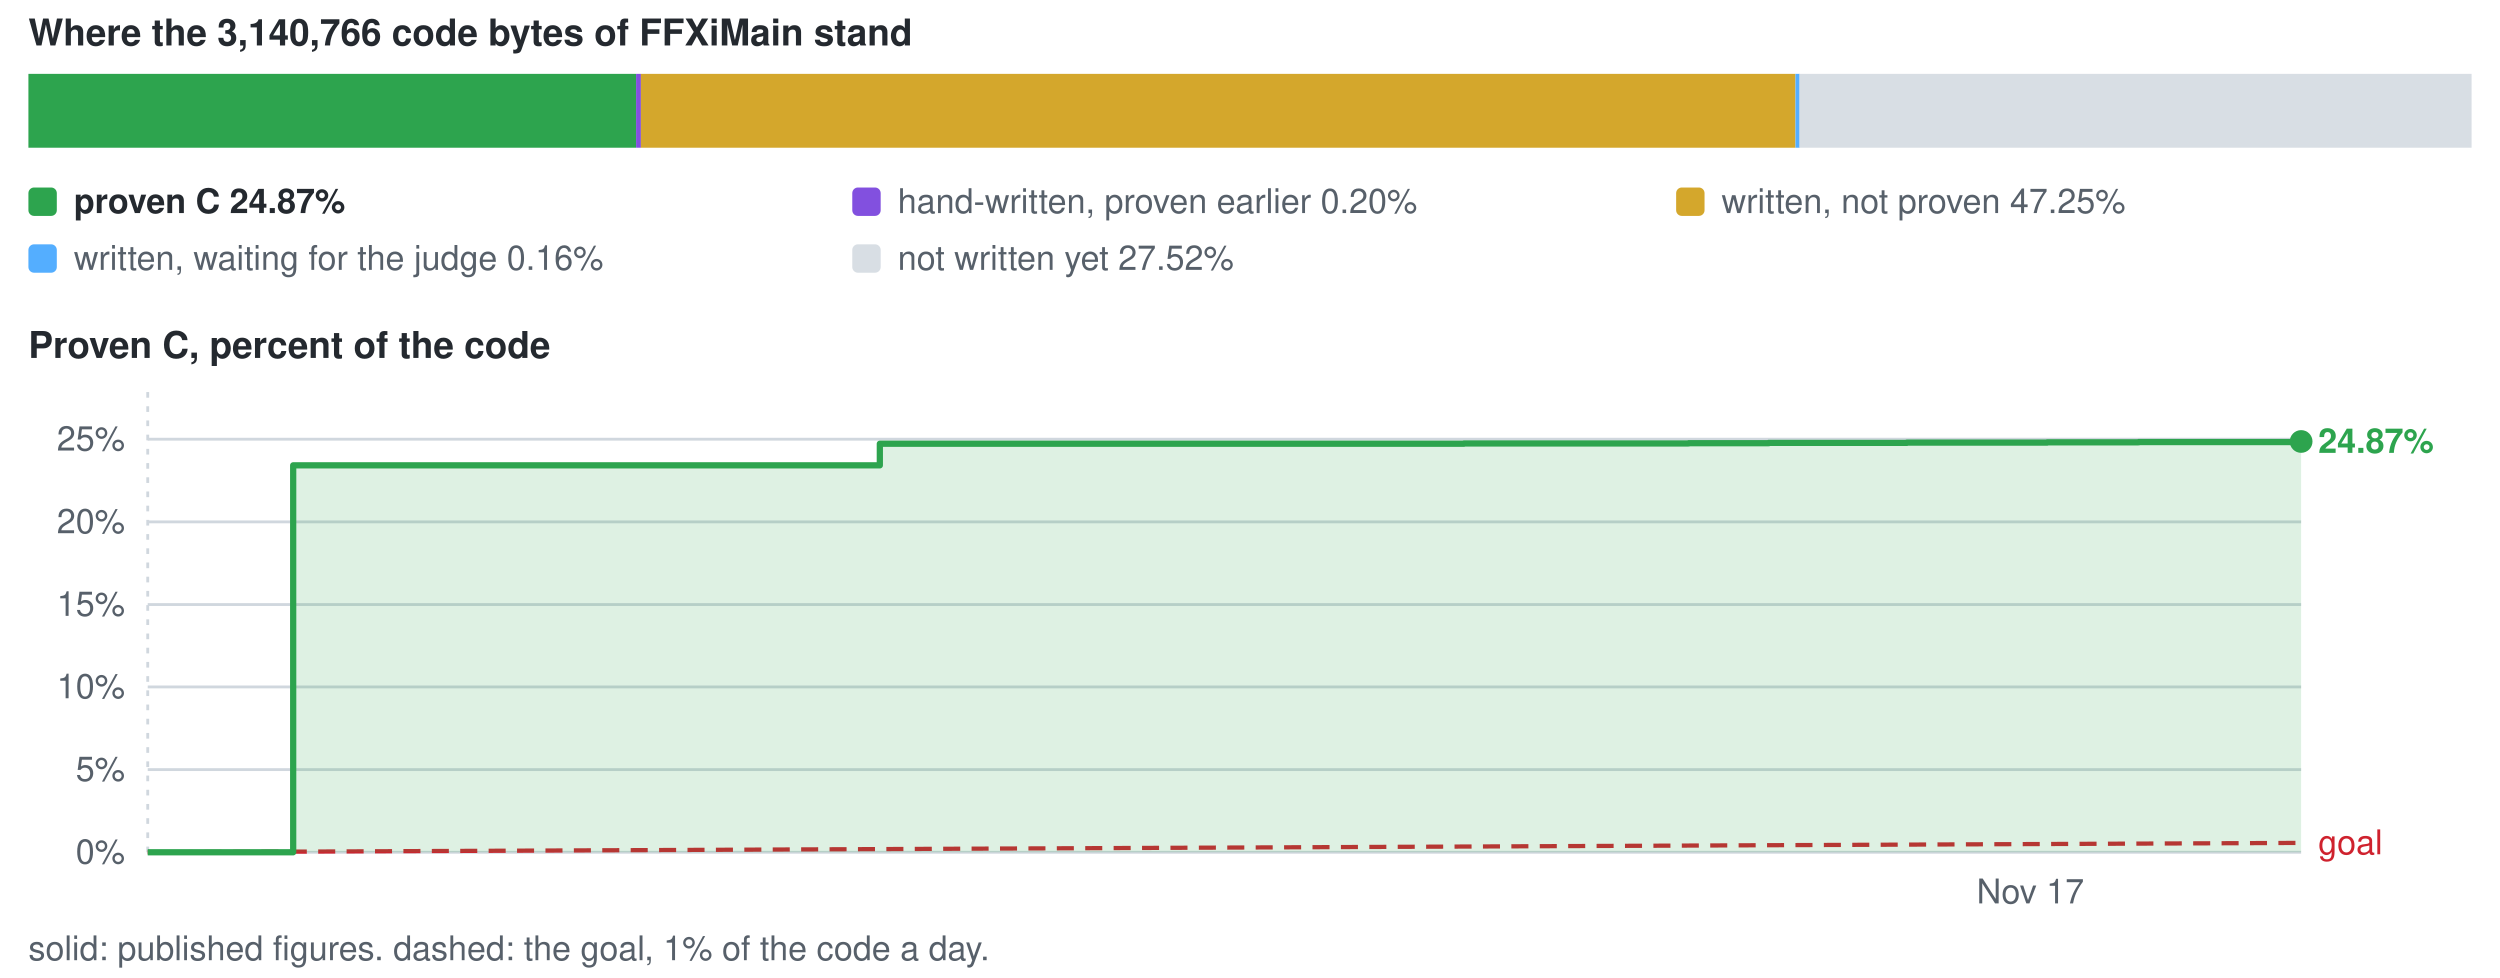
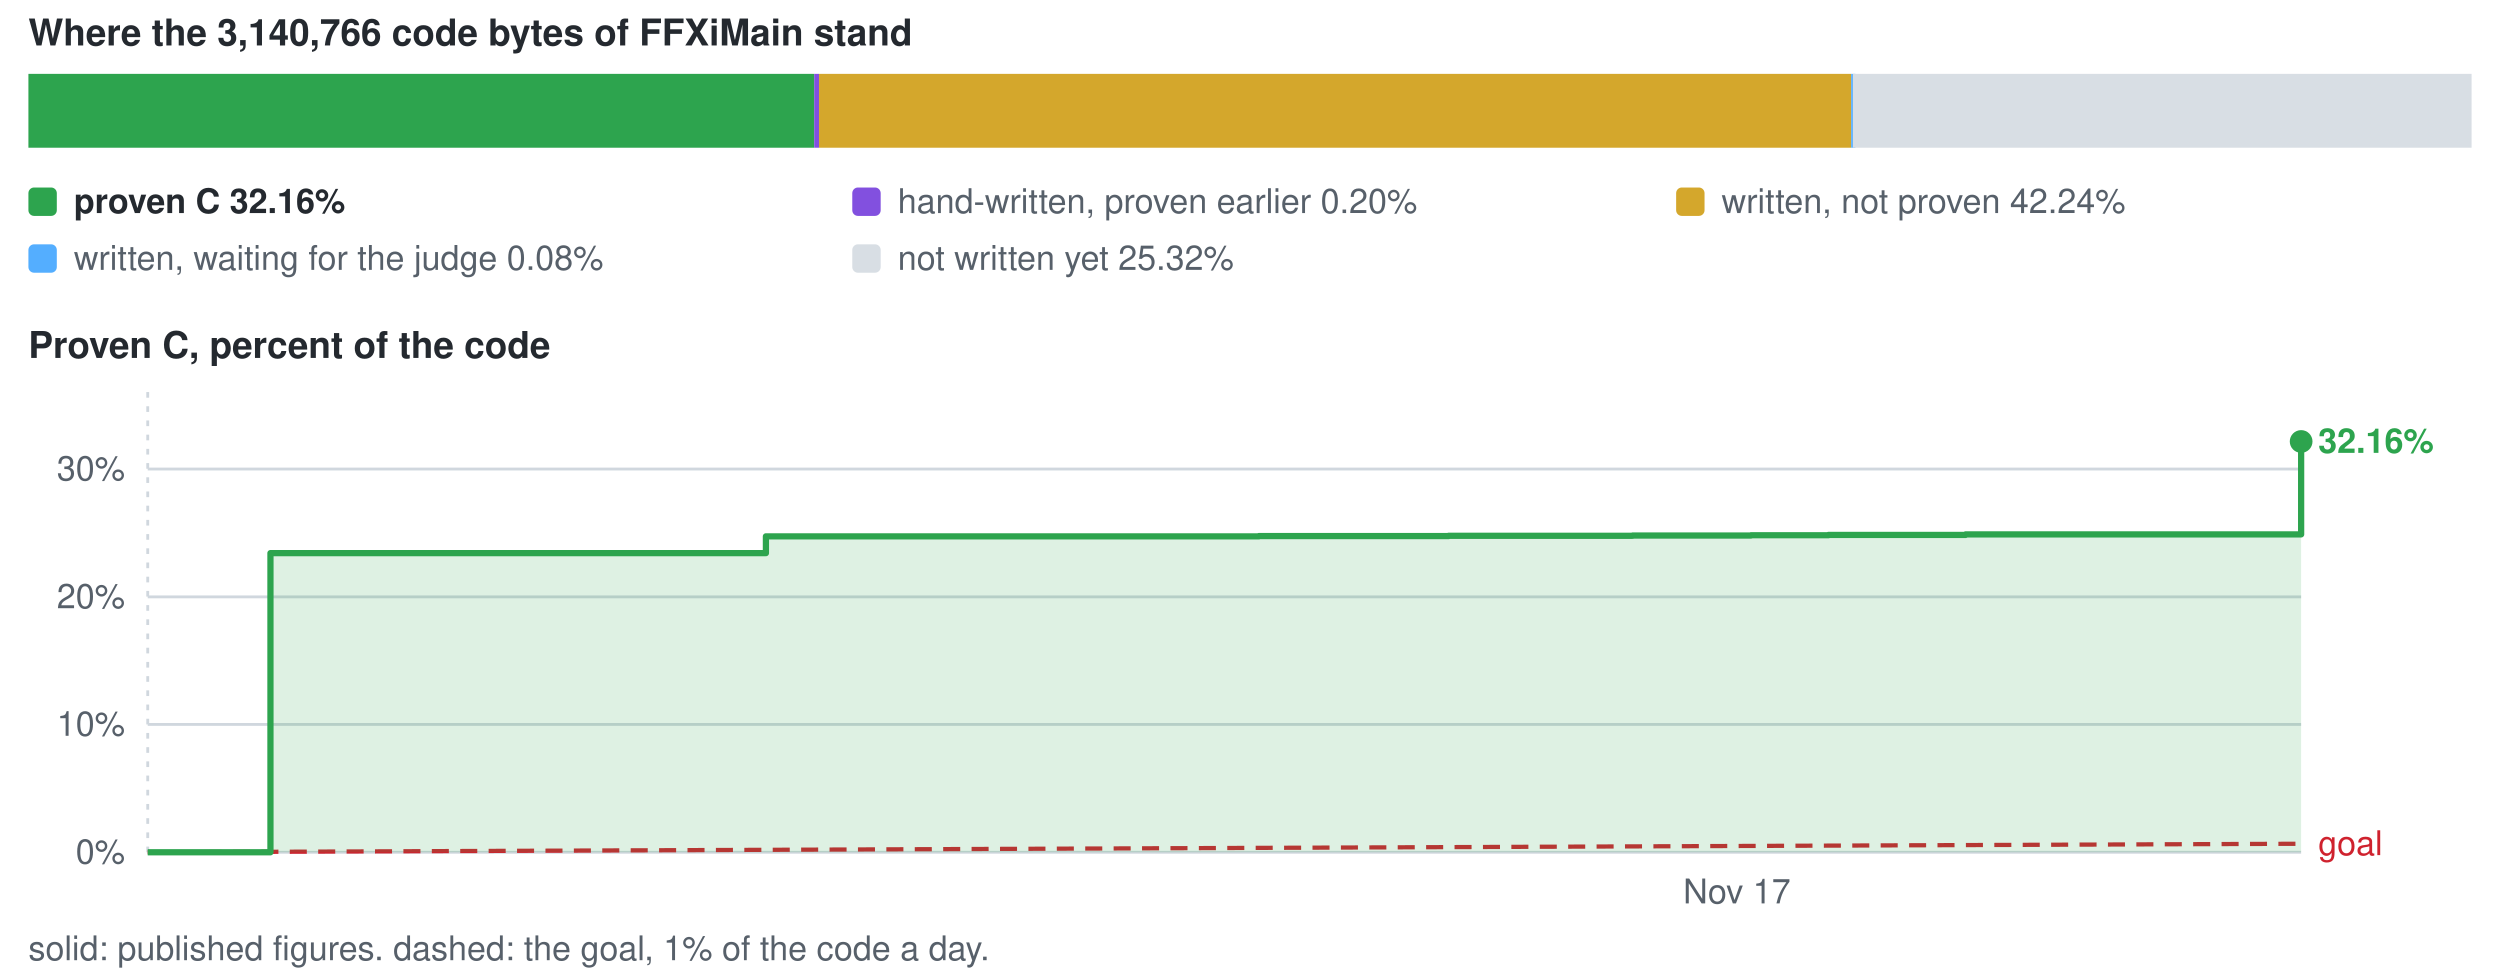
<svg xmlns="http://www.w3.org/2000/svg" viewBox="0 0 880 344" width="880" height="344" role="img" aria-label="conversion progress">
  <style>text{font-family:-apple-system,BlinkMacSystemFont,'Segoe UI',Helvetica,Arial,sans-serif;font-size:12px;fill:#57606a}.s{fill:#24292f;font-weight:600}.b{font-size:13px}</style>
  <text x="10" y="16" class="s b">Where the 3,140,766 code bytes of FFXiMain stand</text>
-   <rect x="10.0" y="26" width="213.9" height="26" fill="#2da44e" />
-   <rect x="223.9" y="26" width="1.7" height="26" fill="#8250df" />
-   <rect x="225.6" y="26" width="406.4" height="26" fill="#d4a72c" />
-   <rect x="632.0" y="26" width="1.5" height="26" fill="#54aeff" />
-   <rect x="633.4" y="26" width="236.6" height="26" fill="#d8dee4" />
+   <rect x="10.0" y="26" width="276.6" height="26" fill="#2da44e" />
+   <rect x="286.6" y="26" width="1.7" height="26" fill="#8250df" />
+   <rect x="288.3" y="26" width="363.3" height="26" fill="#d4a72c" />
+   <rect x="651.6" y="26" width="1.5" height="26" fill="#54aeff" />
+   <rect x="652.2" y="26" width="217.8" height="26" fill="#d8dee4" />
  <rect x="10" y="66" width="10" height="10" rx="2" fill="#2da44e" />
-   <text x="26" y="75" class="s">proven C 24.87%</text>
+   <text x="26" y="75" class="s">proven C 32.16%</text>
  <rect x="300" y="66" width="10" height="10" rx="2" fill="#8250df" />
  <text x="316" y="75">hand-written, proven earlier 0.20%</text>
  <rect x="590" y="66" width="10" height="10" rx="2" fill="#d4a72c" />
-   <text x="606" y="75">written, not proven 47.25%</text>
+   <text x="606" y="75">written, not proven 42.24%</text>
  <rect x="10" y="86" width="10" height="10" rx="2" fill="#54aeff" />
-   <text x="26" y="95">written, waiting for the judge 0.16%</text>
+   <text x="26" y="95">written, waiting for the judge 0.08%</text>
  <rect x="300" y="86" width="10" height="10" rx="2" fill="#d8dee4" />
-   <text x="316" y="95">not written yet 27.52%</text>
+   <text x="316" y="95">not written yet 25.32%</text>
  <text x="10" y="126" class="s b">Proven C, percent of the code</text>
  <line x1="52" y1="300.0" x2="810" y2="300.0" stroke="#d0d7de" stroke-width="1" />
  <text x="44" y="304.0" text-anchor="end">0%</text>
-   <line x1="52" y1="270.9" x2="810" y2="270.9" stroke="#d0d7de" stroke-width="1" />
-   <text x="44" y="274.9" text-anchor="end">5%</text>
-   <line x1="52" y1="241.8" x2="810" y2="241.8" stroke="#d0d7de" stroke-width="1" />
-   <text x="44" y="245.8" text-anchor="end">10%</text>
-   <line x1="52" y1="212.8" x2="810" y2="212.8" stroke="#d0d7de" stroke-width="1" />
-   <text x="44" y="216.8" text-anchor="end">15%</text>
-   <line x1="52" y1="183.7" x2="810" y2="183.7" stroke="#d0d7de" stroke-width="1" />
-   <text x="44" y="187.7" text-anchor="end">20%</text>
-   <line x1="52" y1="154.6" x2="810" y2="154.6" stroke="#d0d7de" stroke-width="1" />
-   <text x="44" y="158.6" text-anchor="end">25%</text>
+   <line x1="52" y1="255.0" x2="810" y2="255.0" stroke="#d0d7de" stroke-width="1" />
+   <text x="44" y="259.0" text-anchor="end">10%</text>
+   <line x1="52" y1="210.1" x2="810" y2="210.1" stroke="#d0d7de" stroke-width="1" />
+   <text x="44" y="214.1" text-anchor="end">20%</text>
+   <line x1="52" y1="165.1" x2="810" y2="165.1" stroke="#d0d7de" stroke-width="1" />
+   <text x="44" y="169.1" text-anchor="end">30%</text>
  <line x1="52.0" y1="138" x2="52.0" y2="300" stroke="#d0d7de" stroke-width="1" stroke-dasharray="2 3" />
-   <text x="714.7" y="318" text-anchor="middle">Nov 17</text>
-   <line x1="52.0" y1="300.0" x2="810.0" y2="296.7" stroke="#cf222e" stroke-width="1.5" stroke-dasharray="6 4" />
-   <text x="816.0" y="300.7" style="fill:#cf222e">goal</text>
-   <path d="M52.0 300.0 H103.2 V163.8 H124.6 V163.8 H160.9 V163.8 H213.3 V163.8 H309.7 V156.2 H331.7 V156.2 H372.1 V156.2 H437.6 V156.2 H475.6 V156.2 H515.3 V156.1 H564.2 V156.1 H594.4 V156.0 H622.6 V155.9 H671.2 V155.8 H720.6 V155.7 H752.8 V155.6 H810.0 V155.4 V300.0 H52.0 Z" fill="#2da44e" fill-opacity="0.16" />
-   <path d="M52.0 300.0 H103.2 V163.8 H124.6 V163.8 H160.9 V163.8 H213.3 V163.8 H309.7 V156.2 H331.7 V156.2 H372.1 V156.2 H437.6 V156.2 H475.6 V156.2 H515.3 V156.1 H564.2 V156.1 H594.4 V156.0 H622.6 V155.9 H671.2 V155.8 H720.6 V155.7 H752.8 V155.6 H810.0 V155.4" fill="none" stroke="#2da44e" stroke-width="2.2" stroke-linejoin="round" />
+   <text x="611.4" y="318" text-anchor="middle">Nov 17</text>
+   <line x1="52.0" y1="300.0" x2="810.0" y2="297.0" stroke="#cf222e" stroke-width="1.5" stroke-dasharray="6 4" />
+   <text x="816.0" y="301.0" style="fill:#cf222e">goal</text>
+   <path d="M52.0 300.0 H95.2 V194.7 H113.3 V194.7 H143.9 V194.7 H188.2 V194.7 H269.6 V188.8 H288.1 V188.8 H322.2 V188.8 H377.5 V188.8 H409.5 V188.8 H443.1 V188.7 H484.4 V188.7 H509.9 V188.6 H533.6 V188.6 H574.7 V188.5 H616.4 V188.4 H643.6 V188.3 H691.9 V188.1 H810.0 V155.4 V300.0 H52.0 Z" fill="#2da44e" fill-opacity="0.16" />
+   <path d="M52.0 300.0 H95.2 V194.7 H113.3 V194.7 H143.9 V194.7 H188.2 V194.7 H269.6 V188.8 H288.1 V188.8 H322.2 V188.8 H377.5 V188.8 H409.5 V188.8 H443.1 V188.7 H484.4 V188.7 H509.9 V188.6 H533.6 V188.6 H574.7 V188.5 H616.4 V188.4 H643.6 V188.3 H691.9 V188.1 H810.0 V155.4" fill="none" stroke="#2da44e" stroke-width="2.2" stroke-linejoin="round" />
  <circle cx="810.0" cy="155.4" r="4" fill="#2da44e" />
-   <text x="816.0" y="159.4" class="s" style="fill:#2da44e">24.87%</text>
+   <text x="816.0" y="159.4" class="s" style="fill:#2da44e">32.16%</text>
  <text x="10" y="338">solid: published figures. dashed: the goal, 1% of the code a day.</text>
</svg>
